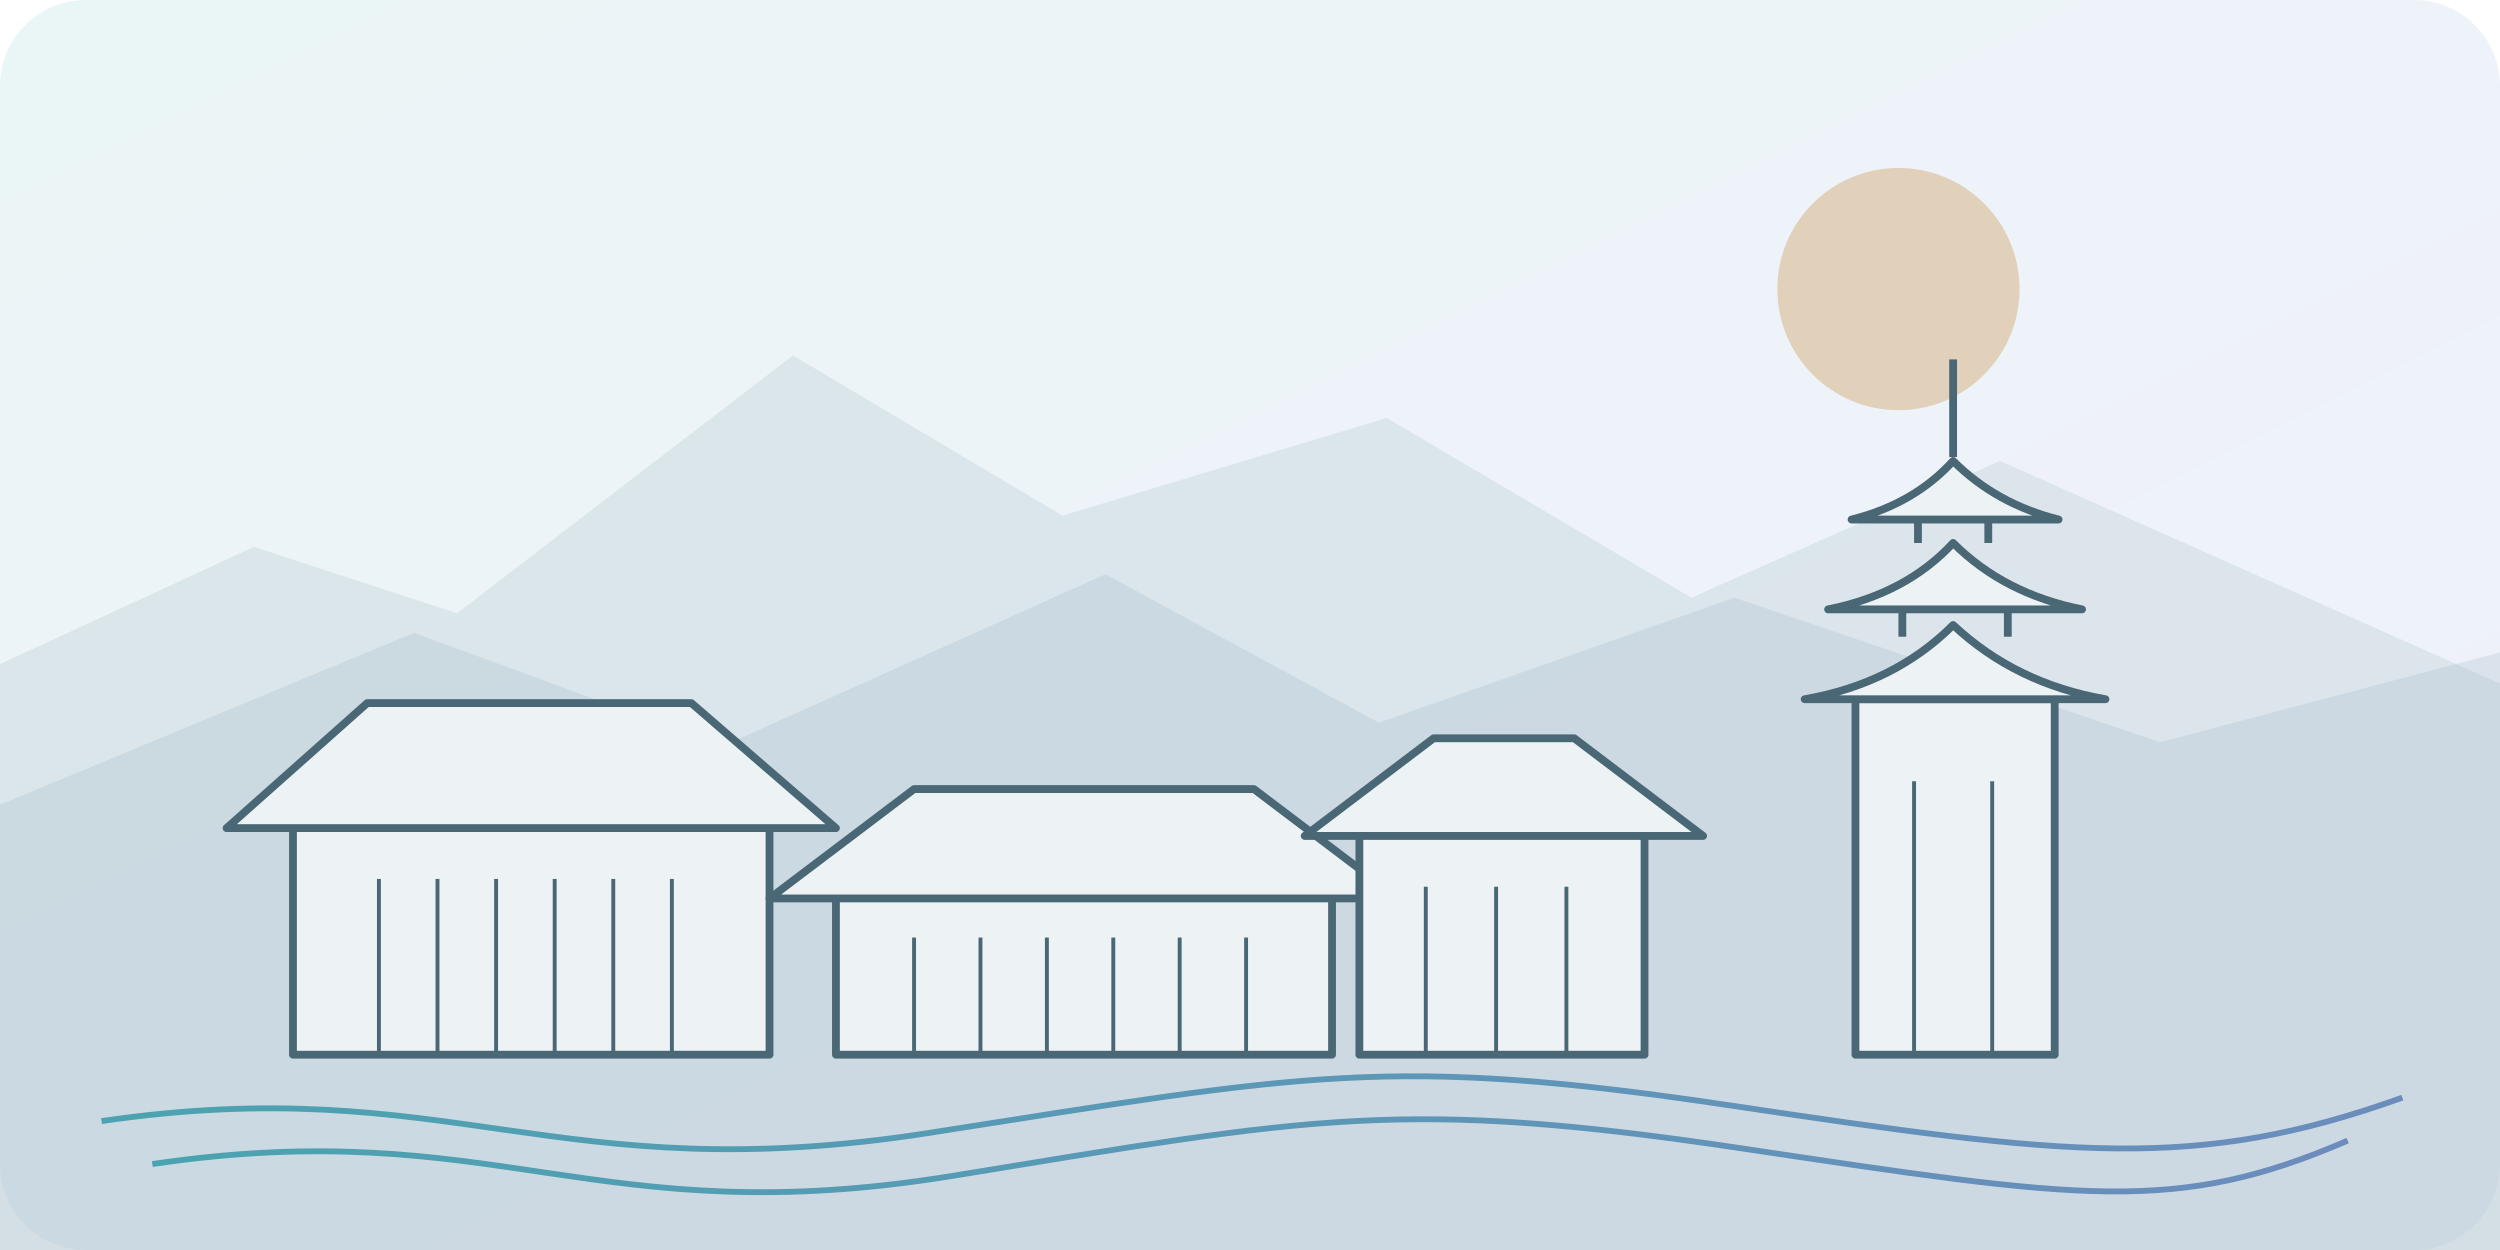
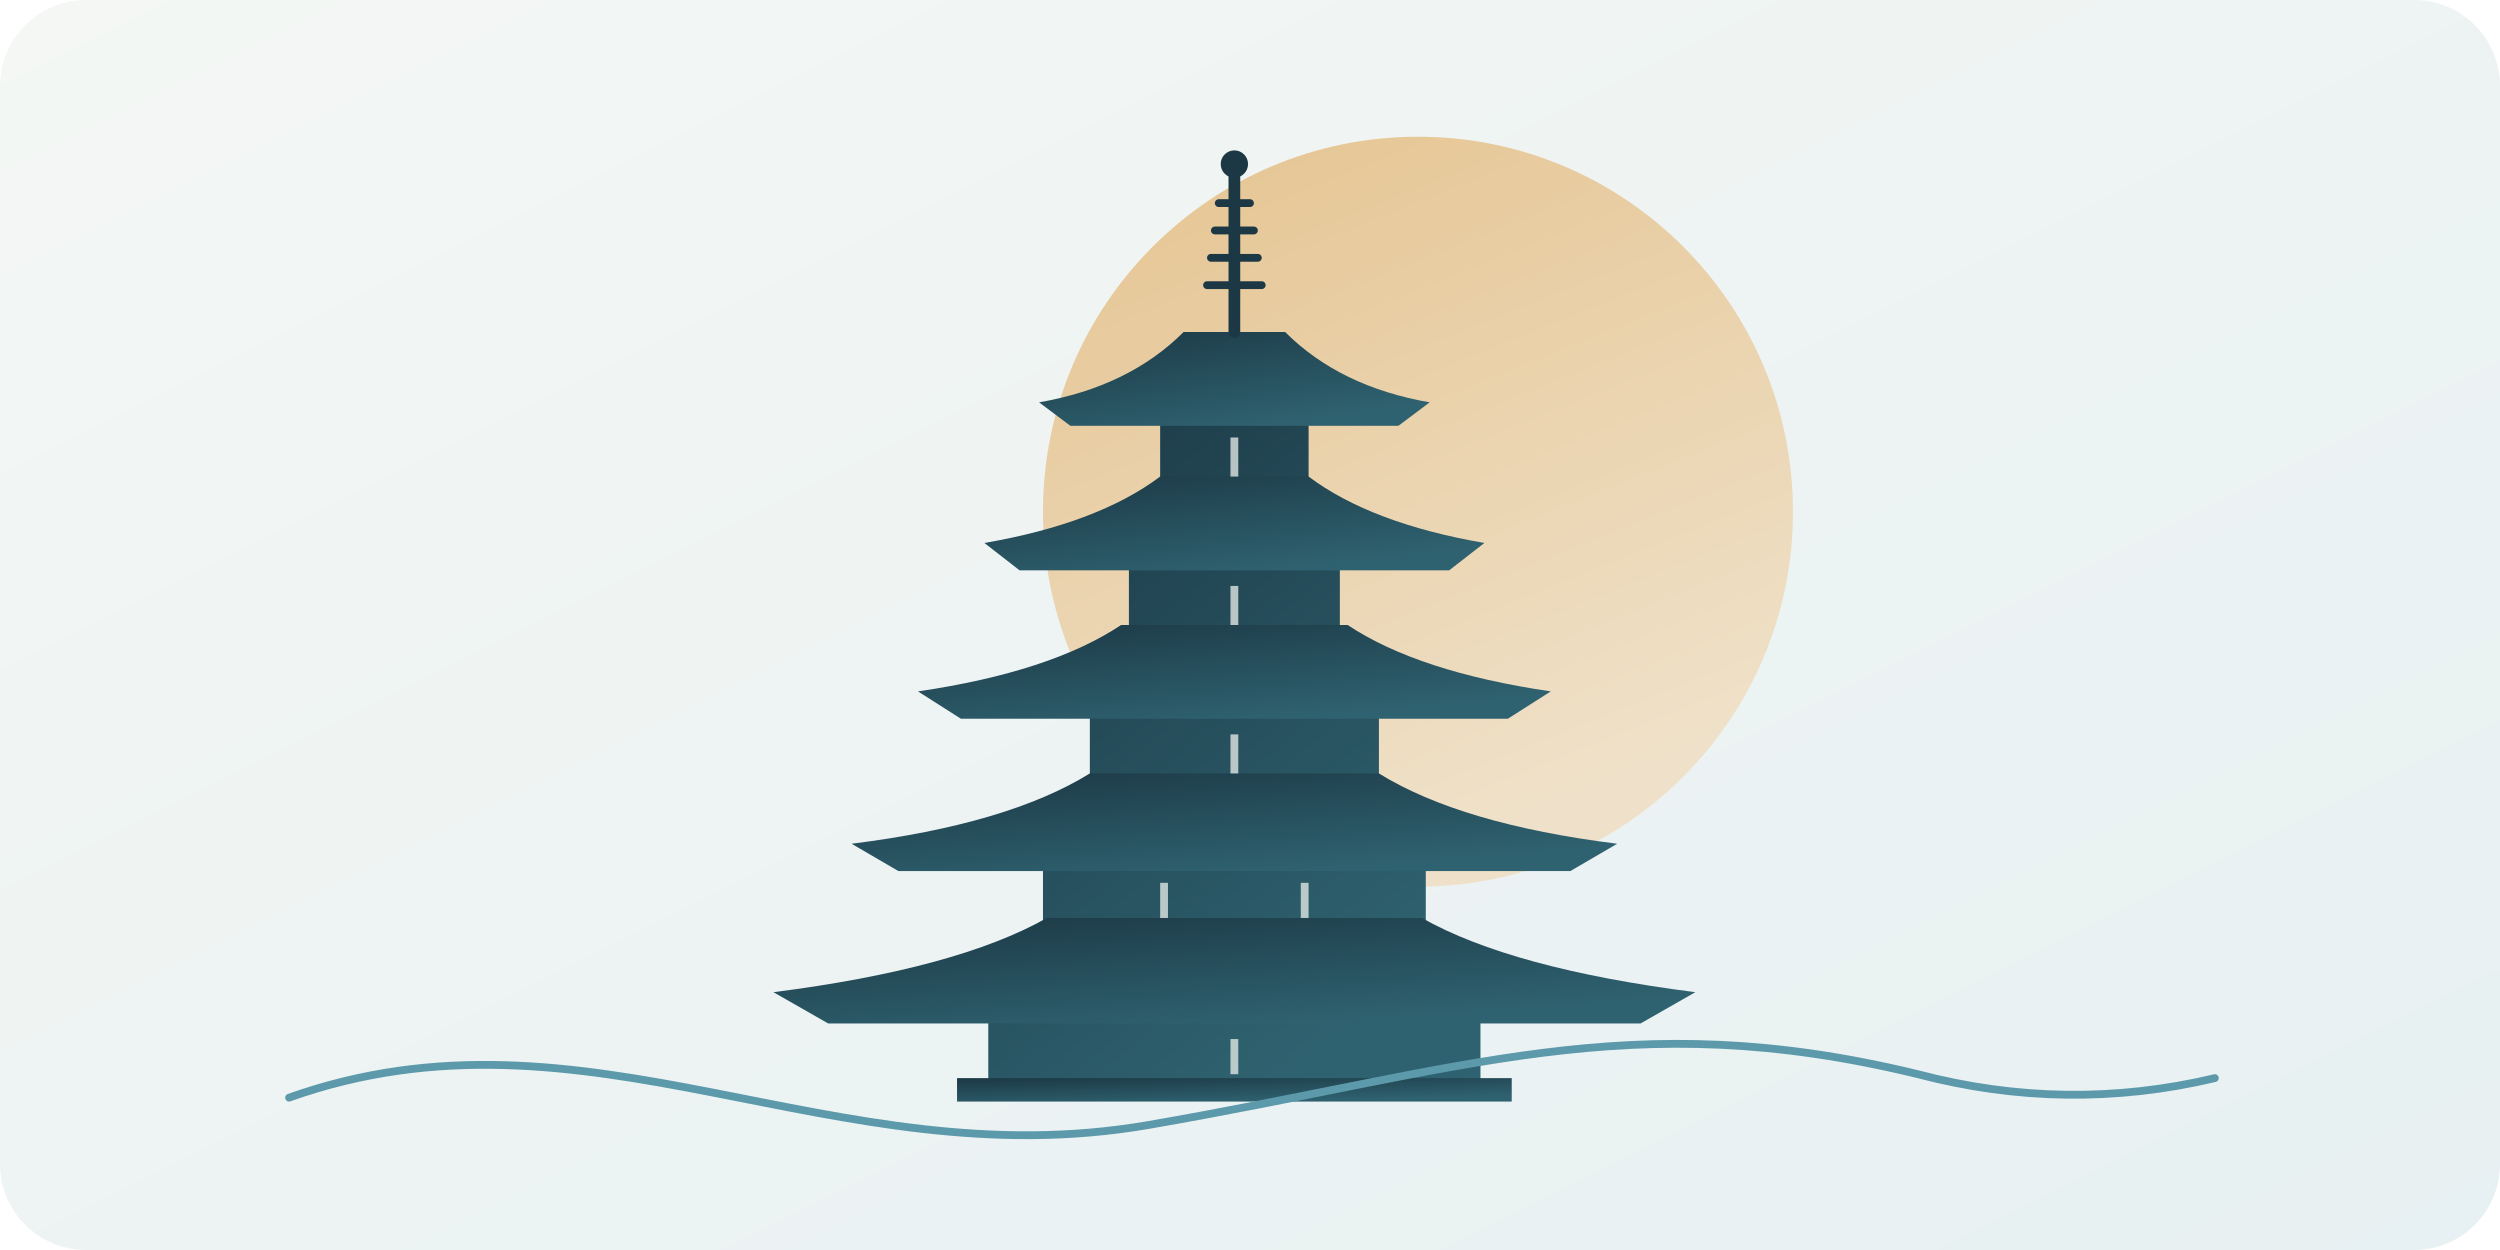
<svg xmlns="http://www.w3.org/2000/svg" viewBox="0 0 640 320" width="640" height="320">
  <defs>
-     <linearGradient id="sky" x2="1" y2="1">
-       <stop stop-color="#eaf6f6" />
-       <stop offset="1" stop-color="#f0f0fa" />
+     <linearGradient id="paper" x2="1" y2="1">
+       <stop stop-color="#f4f7f4" />
+       <stop offset="1" stop-color="#e7f0f2" />
    </linearGradient>
-     <linearGradient id="flow">
-       <stop stop-color="#138c9b" />
-       <stop offset="1" stop-color="#426bac" />
+     <linearGradient id="light" x2="0.4" y2="1">
+       <stop stop-color="#e5c38f" />
+       <stop offset="1" stop-color="#efe1c9" />
+     </linearGradient>
+     <linearGradient id="ink" x2="0.6" y2="1">
+       <stop stop-color="#1c3845" />
+       <stop offset="1" stop-color="#2f6270" />
    </linearGradient>
  </defs>
-   <rect width="640" height="320" rx="22" fill="url(#sky)" />
-   <circle cx="486" cy="74" r="31" fill="#d7b487" opacity=".55" />
-   <path d="M0 170 65 140 117 157 203 91 272 132 355 107 433 153 512 118 640 175V320H0Z" fill="#bed2d8" opacity=".4" />
-   <path d="M0 206 106 162 185 191 283 147 353 185 444 153 553 190 640 167V320H0Z" fill="#a5bcc9" opacity=".28" />
-   <g fill="#edf3f5" stroke="#496774" stroke-width="2" stroke-linejoin="round">
-     <path d="M75 212h122v58H75zM58 212l36-32h83l37 32Z" />
-     <path d="M214 230h127v40H214zM197 230l37-28h87l37 28Z" />
-     <path d="M348 214h73v56h-73zM334 214l33-25h36l33 25Z" />
-     <path d="M475 179h51v91h-51z" />
-     <path d="M462 179q23-4 38-19 16 15 39 19ZM468 156q20-4 32-17 13 13 33 17ZM474 133q16-4 26-15 11 11 27 15Z" />
-     <path d="M491 133v6m18-6v6m-22 17v7m27-7v7m-14-46V92" fill="none" />
-     <path d="M97 225v45m15-45v45m15-45v45m15-45v45m15-45v45m15-45v45M234 240v30m17-30v30m17-30v30m17-30v30m17-30v30m17-30v30M365 227v43m18-43v43m18-43v43M490 200v70m20-70v70" stroke-width="1" />
+   <rect width="640" height="320" rx="22" fill="url(#paper)" />
+   <circle cx="363" cy="131" r="96" fill="url(#light)" />
+   <g fill="url(#ink)">
+     <path d="M297 104h38v29h-38zM289 140h54v30h-54zM279 179h74v30h-74zM267 217h98v35h-98zM253 255h126v22H253z" />
+     <path d="M266 103Q289 99 303 85h26q14 14 37 18l-8 6h-84Z" />
+     <path d="M252 139q29-5 45-17h38q16 12 45 17l-9 7H261Z" />
+     <path d="M235 177q34-5 52-17h58q18 12 52 17l-11 7H246Z" />
+     <path d="M218 216q40-5 61-18h74q21 13 61 18l-12 7H230Z" />
+     <path d="M198 254q47-6 70-19h96q23 13 70 19l-14 8H212Z" />
+     <path d="M245 276h142v6H245z" />
  </g>
-   <g fill="none" stroke="url(#flow)" stroke-width="1.5" opacity=".7">
-     <path d="M26 287c89-13 116 18 212 3s118-20 205-7 119 17 172-2" />
-     <path d="M39 298c88-13 113 18 205 3s115-20 202-7 111 17 155-2" />
+   <g fill="none" stroke="#1c3845" stroke-linecap="round">
+     <path d="M316 43v42" stroke-width="3" />
+     <path d="M312 52h8m-9 7h10m-11 7h12m-13 7h14" stroke-width="2" />
  </g>
+   <circle cx="316" cy="42" r="3.5" fill="#1c3845" />
+   <g stroke="#e9efea" stroke-width="2" opacity=".75">
+     <path d="M316 112v10m0 28v10m0 28v10m-18 28v9m36-9v9m-18 31v9" />
+   </g>
+   <path d="M74 281c76-27 139 21 220 7s123-31 197-13q38 10 76 1" fill="none" stroke="#5c9aab" stroke-width="2" stroke-linecap="round" />
</svg>
